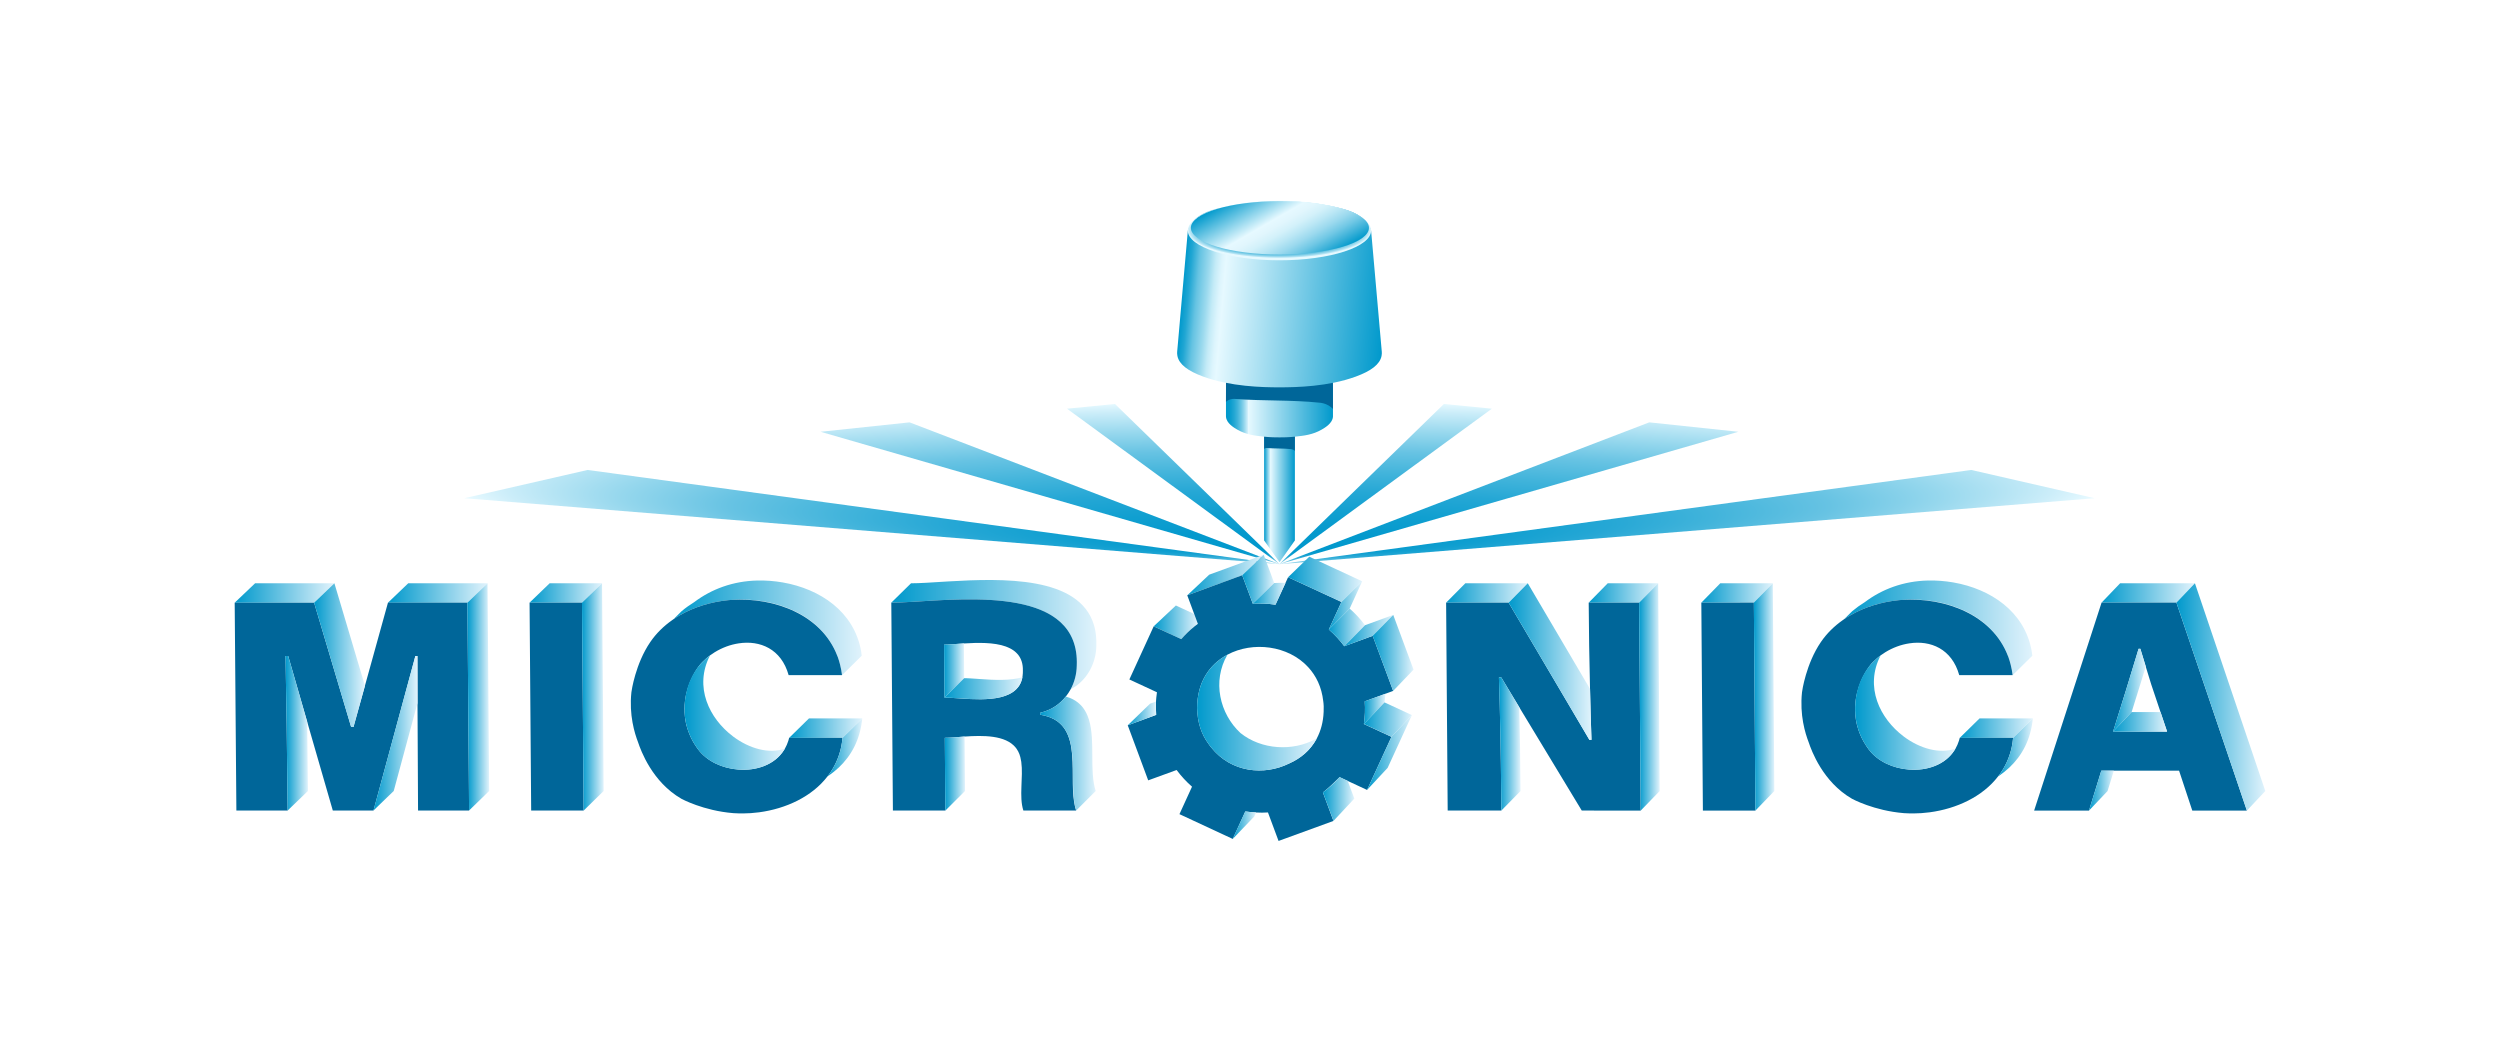
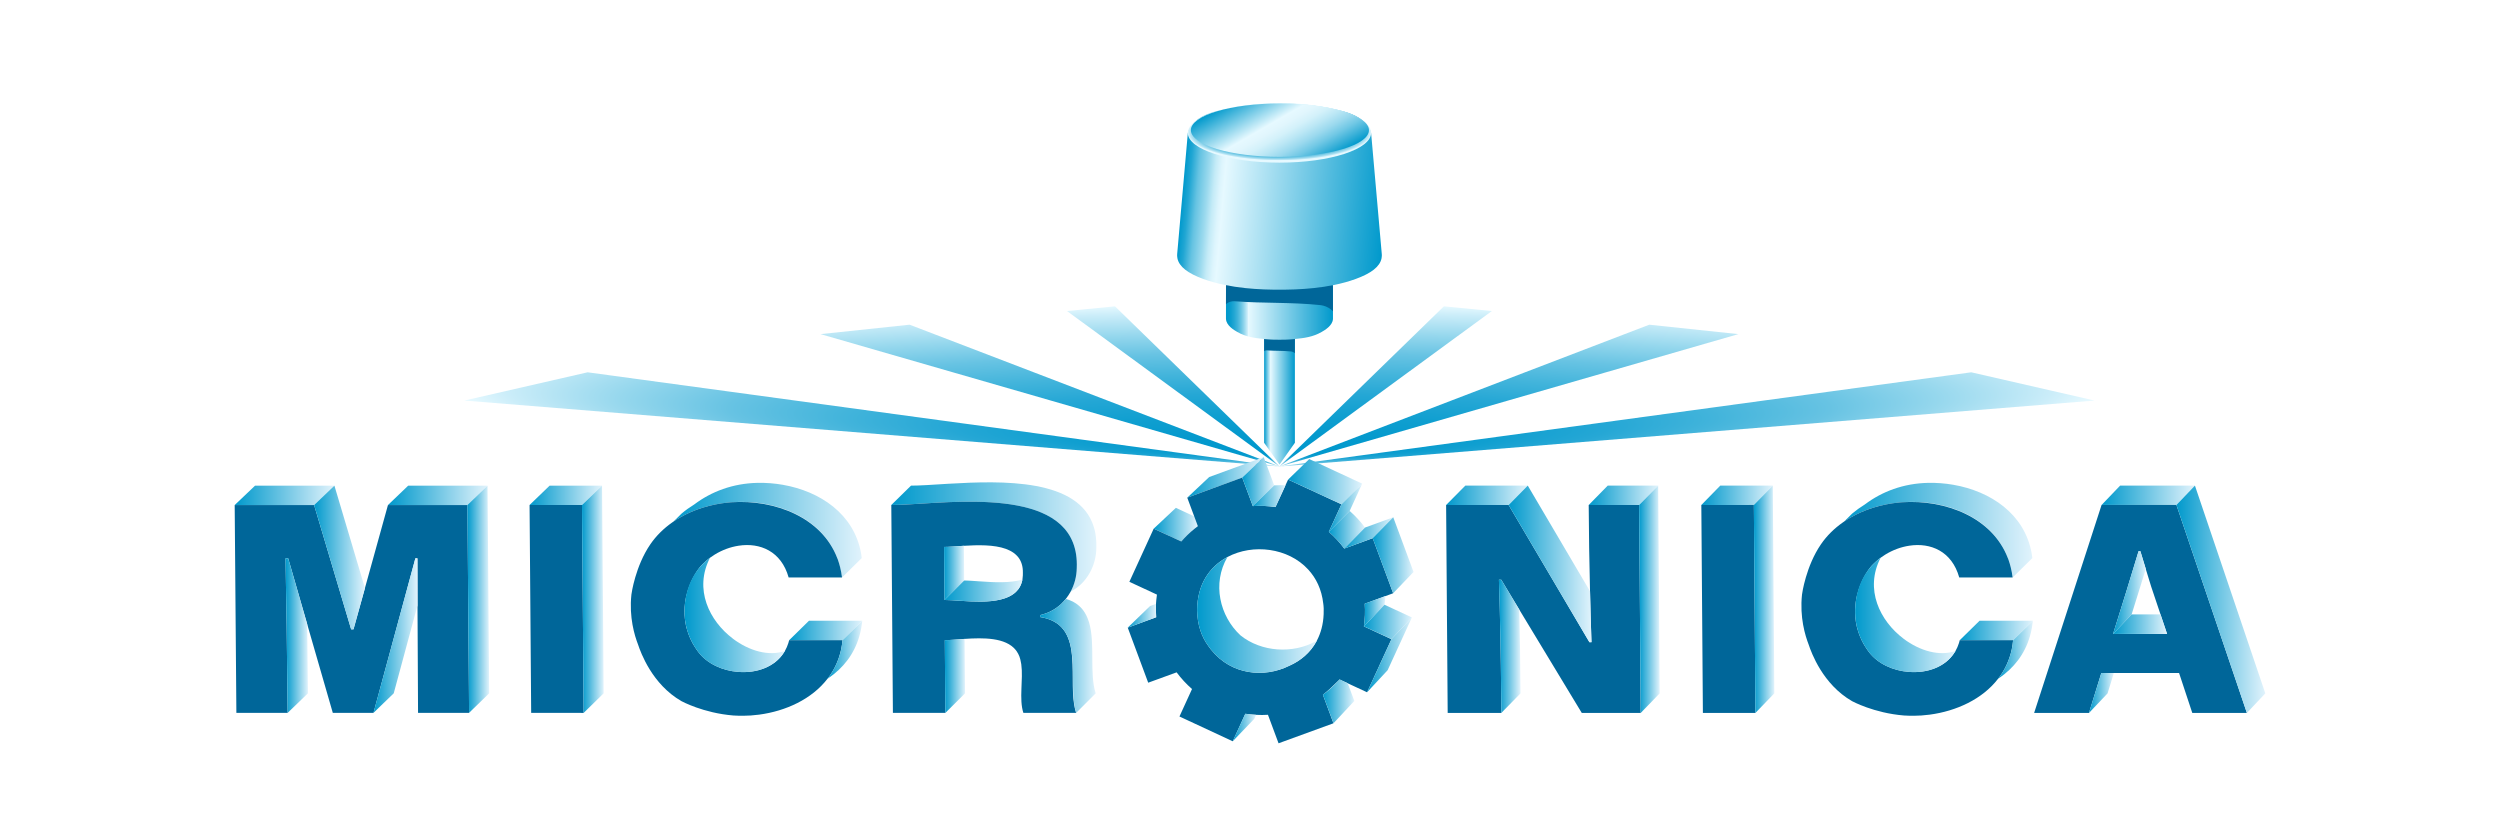
- <svg xmlns="http://www.w3.org/2000/svg" xmlns:xlink="http://www.w3.org/1999/xlink" id="color-logo" viewBox="0 0 1920 800">
+ <svg xmlns="http://www.w3.org/2000/svg" xmlns:xlink="http://www.w3.org/1999/xlink" id="color-logo" viewBox="0 75 1920 625">
  <defs>
    <style>.cls-1{fill:url(#linear-gradient-2);}.cls-2{fill:url(#linear-gradient-51);}.cls-3{fill:url(#linear-gradient-17);}.cls-4{fill:url(#linear-gradient-43);}.cls-5{fill:url(#linear-gradient-15);}.cls-6{fill:url(#linear-gradient-18);}.cls-7{fill:url(#linear-gradient-40);}.cls-8{fill:url(#linear-gradient-52);}.cls-9{fill:url(#linear-gradient-28);}.cls-10{fill:url(#linear-gradient-14);}.cls-11{fill:url(#linear-gradient-36);}.cls-12{fill:url(#linear-gradient-20);}.cls-13{fill:url(#linear-gradient-6);}.cls-14{fill:url(#linear-gradient-53);}.cls-15{fill:url(#linear-gradient-35);}.cls-16{fill:url(#linear-gradient-48);}.cls-17{fill:url(#linear-gradient-32);}.cls-18{fill:url(#linear-gradient-11);}.cls-19{fill:url(#linear-gradient-50);}.cls-20{fill:url(#linear-gradient-39);}.cls-21{fill:url(#linear-gradient-10);}.cls-22{fill:url(#radial-gradient);}.cls-23{fill:url(#linear-gradient-49);}.cls-24{fill:url(#linear-gradient-37);}.cls-25{fill:url(#linear-gradient-16);}.cls-26{fill:#069;}.cls-27{fill:url(#linear-gradient-31);}.cls-28{fill:url(#linear-gradient-41);}.cls-29{fill:url(#linear-gradient-21);}.cls-30{fill:url(#linear-gradient-25);}.cls-31{fill:url(#linear-gradient-5);}.cls-32{fill:url(#linear-gradient-45);}.cls-33{fill:url(#radial-gradient-2);}.cls-34{fill:url(#linear-gradient-34);}.cls-35{fill:url(#linear-gradient-7);}.cls-36{fill:url(#linear-gradient-24);}.cls-37{fill:url(#linear-gradient-9);}.cls-38{fill:url(#linear-gradient-22);}.cls-39{fill:url(#linear-gradient-42);}.cls-40{fill:url(#linear-gradient-3);}.cls-41{fill:url(#linear-gradient);}.cls-42{fill:url(#linear-gradient-27);}.cls-43{fill:url(#linear-gradient-33);}.cls-44{fill:url(#linear-gradient-38);}.cls-45{fill:url(#linear-gradient-29);}.cls-46{fill:url(#linear-gradient-30);}.cls-47{fill:url(#linear-gradient-23);}.cls-48{fill:url(#linear-gradient-19);}.cls-49{fill:url(#linear-gradient-4);}.cls-50{fill:url(#linear-gradient-8);}.cls-51{fill:url(#linear-gradient-44);}.cls-52{fill:url(#linear-gradient-47);}.cls-53{fill:url(#linear-gradient-46);}.cls-54{fill:url(#linear-gradient-12);}.cls-55{fill:url(#linear-gradient-13);}.cls-56{fill:url(#linear-gradient-26);}</style>
    <radialGradient id="radial-gradient" cx="982.6" cy="371.78" fx="982.6" fy="885.11" r="630.92" gradientTransform="translate(0 334.6) scale(1 .1)" gradientUnits="userSpaceOnUse">
      <stop offset="0" stop-color="#09c" />
      <stop offset="0" stop-color="#0098cd" />
      <stop offset=".13" stop-color="#0499cd" />
      <stop offset=".26" stop-color="#109fd0" />
      <stop offset=".4" stop-color="#25a7d5" />
      <stop offset=".53" stop-color="#42b4db" />
      <stop offset=".67" stop-color="#67c3e3" />
      <stop offset=".8" stop-color="#95d7ed" />
      <stop offset=".94" stop-color="#cbedf9" />
      <stop offset="1" stop-color="#e6f9ff" />
    </radialGradient>
    <linearGradient id="linear-gradient" x1="970.85" y1="383.55" x2="994.47" y2="383.55" gradientUnits="userSpaceOnUse">
      <stop offset="0" stop-color="#09c" />
      <stop offset=".21" stop-color="#e6f9ff" />
      <stop offset="1" stop-color="#09c" />
    </linearGradient>
    <linearGradient id="linear-gradient-2" x1="941.55" y1="315.12" x2="1023.72" y2="315.12" gradientUnits="userSpaceOnUse">
      <stop offset="0" stop-color="#09c" />
      <stop offset=".03" stop-color="#049acc" />
      <stop offset=".05" stop-color="#109fcf" />
      <stop offset=".08" stop-color="#25a8d4" />
      <stop offset=".11" stop-color="#42b4da" />
      <stop offset=".14" stop-color="#67c4e3" />
      <stop offset=".17" stop-color="#95d7ed" />
      <stop offset=".2" stop-color="#cbedf9" />
      <stop offset=".21" stop-color="#e6f9ff" />
      <stop offset="1" stop-color="#09c" />
    </linearGradient>
    <linearGradient id="linear-gradient-3" x1="908.48" y1="219.62" x2="1064.59" y2="233.28" gradientUnits="userSpaceOnUse">
      <stop offset="0" stop-color="#09c" />
      <stop offset=".03" stop-color="#20a6d3" />
      <stop offset=".07" stop-color="#65c3e2" />
      <stop offset=".12" stop-color="#9cdaee" />
      <stop offset=".15" stop-color="#c4ebf7" />
      <stop offset=".18" stop-color="#ddf5fd" />
      <stop offset=".2" stop-color="#e6f9ff" />
      <stop offset="1" stop-color="#09c" />
    </linearGradient>
    <radialGradient id="radial-gradient-2" cx="982.62" cy="177.05" fx="982.62" fy="177.05" r="70.78" gradientTransform="translate(0 123.94) scale(1 .3)" gradientUnits="userSpaceOnUse">
      <stop offset="0" stop-color="#069" />
      <stop offset=".14" stop-color="#07a" />
      <stop offset=".36" stop-color="#0090c3" />
      <stop offset=".5" stop-color="#09c" />
      <stop offset=".62" stop-color="#029acc" />
      <stop offset=".69" stop-color="#0a9dce" />
      <stop offset=".75" stop-color="#19a3d1" />
      <stop offset=".8" stop-color="#2dacd6" />
      <stop offset=".84" stop-color="#47b6db" />
      <stop offset=".89" stop-color="#68c4e3" />
      <stop offset=".93" stop-color="#8ed4eb" />
      <stop offset=".97" stop-color="#b9e6f5" />
      <stop offset="1" stop-color="#e6f9ff" />
    </radialGradient>
    <linearGradient id="linear-gradient-4" x1="963.7" y1="141.6" x2="1002.23" y2="208.34" gradientUnits="userSpaceOnUse">
      <stop offset="0" stop-color="#09c" />
      <stop offset=".4" stop-color="#e6f9ff" />
      <stop offset=".47" stop-color="#e1f6fd" />
      <stop offset=".55" stop-color="#d3f1fa" />
      <stop offset=".63" stop-color="#bbe7f5" />
      <stop offset=".72" stop-color="#9bd9ee" />
      <stop offset=".81" stop-color="#71c8e5" />
      <stop offset=".9" stop-color="#3eb2d9" />
      <stop offset="1" stop-color="#029acc" />
      <stop offset="1" stop-color="#09c" />
    </linearGradient>
    <linearGradient id="linear-gradient-5" x1="886.06" y1="477.92" x2="919.82" y2="477.92" gradientUnits="userSpaceOnUse">
      <stop offset="0" stop-color="#09c" />
      <stop offset="1" stop-color="#e1f3fc" />
    </linearGradient>
    <linearGradient id="linear-gradient-6" x1="911.84" y1="441.62" x2="970.54" y2="441.62" xlink:href="#linear-gradient-5" />
    <linearGradient id="linear-gradient-7" x1="866.13" y1="547.88" x2="887.95" y2="547.88" xlink:href="#linear-gradient-5" />
    <linearGradient id="linear-gradient-8" x1="946.77" y1="633.71" x2="964.74" y2="633.71" xlink:href="#linear-gradient-5" />
    <linearGradient id="linear-gradient-9" x1="954.04" y1="444.86" x2="978.61" y2="444.86" xlink:href="#linear-gradient-5" />
    <linearGradient id="linear-gradient-10" x1="962.18" y1="456.01" x2="987.27" y2="456.01" xlink:href="#linear-gradient-5" />
    <linearGradient id="linear-gradient-11" x1="1016.02" y1="613.61" x2="1040.14" y2="613.61" xlink:href="#linear-gradient-5" />
    <linearGradient id="linear-gradient-12" x1="989.27" y1="444.93" x2="1046.17" y2="444.93" xlink:href="#linear-gradient-5" />
    <linearGradient id="linear-gradient-13" x1="1020.55" y1="464.94" x2="1046.17" y2="464.94" xlink:href="#linear-gradient-5" />
    <linearGradient id="linear-gradient-14" x1="1020.55" y1="481.84" x2="1048.35" y2="481.84" xlink:href="#linear-gradient-5" />
    <linearGradient id="linear-gradient-15" x1="1032.41" y1="484.27" x2="1070.02" y2="484.27" xlink:href="#linear-gradient-5" />
    <linearGradient id="linear-gradient-16" x1="1054.23" y1="501.43" x2="1085.62" y2="501.43" xlink:href="#linear-gradient-5" />
    <linearGradient id="linear-gradient-17" x1="1047.49" y1="544.41" x2="1063.99" y2="544.41" xlink:href="#linear-gradient-5" />
    <linearGradient id="linear-gradient-18" x1="1047.49" y1="552.64" x2="1084.34" y2="552.64" xlink:href="#linear-gradient-5" />
    <linearGradient id="linear-gradient-19" x1="1049.94" y1="577.91" x2="1084.34" y2="577.91" xlink:href="#linear-gradient-5" />
    <linearGradient id="linear-gradient-20" x1="919.37" y1="547.27" x2="1011.35" y2="547.27" xlink:href="#linear-gradient-5" />
    <linearGradient id="linear-gradient-21" x1="180.24" y1="455.43" x2="256.82" y2="455.43" xlink:href="#linear-gradient-5" />
    <linearGradient id="linear-gradient-22" x1="297.95" y1="455.43" x2="374.43" y2="455.43" xlink:href="#linear-gradient-5" />
    <linearGradient id="linear-gradient-23" x1="219.28" y1="563.14" x2="236.51" y2="563.14" xlink:href="#linear-gradient-5" />
    <linearGradient id="linear-gradient-24" x1="241.23" y1="503.15" x2="280.28" y2="503.15" xlink:href="#linear-gradient-5" />
    <linearGradient id="linear-gradient-25" x1="286.84" y1="563.14" x2="320.65" y2="563.14" xlink:href="#linear-gradient-5" />
    <linearGradient id="linear-gradient-26" x1="358.98" y1="535.22" x2="375.7" y2="535.22" xlink:href="#linear-gradient-5" />
    <linearGradient id="linear-gradient-27" x1="406.71" y1="455.41" x2="462.37" y2="455.41" xlink:href="#linear-gradient-5" />
    <linearGradient id="linear-gradient-28" x1="446.98" y1="535.24" x2="463.63" y2="535.24" xlink:href="#linear-gradient-5" />
    <linearGradient id="linear-gradient-29" x1="517.36" y1="482.17" x2="661.84" y2="482.17" xlink:href="#linear-gradient-5" />
    <linearGradient id="linear-gradient-30" x1="606.05" y1="559.21" x2="662.22" y2="559.21" xlink:href="#linear-gradient-5" />
    <linearGradient id="linear-gradient-31" x1="525.72" y1="547.27" x2="602.83" y2="547.27" xlink:href="#linear-gradient-5" />
    <linearGradient id="linear-gradient-32" x1="635.55" y1="573.98" x2="662.22" y2="573.98" xlink:href="#linear-gradient-5" />
    <linearGradient id="linear-gradient-33" x1="684.52" y1="487.39" x2="842.01" y2="487.39" xlink:href="#linear-gradient-5" />
    <linearGradient id="linear-gradient-34" x1="725.62" y1="594.1" x2="741.17" y2="594.1" xlink:href="#linear-gradient-5" />
    <linearGradient id="linear-gradient-35" x1="798.89" y1="578.74" x2="841.52" y2="578.74" xlink:href="#linear-gradient-5" />
    <linearGradient id="linear-gradient-36" x1="725.07" y1="514.97" x2="740.49" y2="514.97" xlink:href="#linear-gradient-5" />
    <linearGradient id="linear-gradient-37" x1="725.38" y1="528.58" x2="785.18" y2="528.58" xlink:href="#linear-gradient-5" />
    <linearGradient id="linear-gradient-38" x1="1110.62" y1="455.39" x2="1173.32" y2="455.39" xlink:href="#linear-gradient-5" />
    <linearGradient id="linear-gradient-39" x1="1220.13" y1="455.39" x2="1273.49" y2="455.39" xlink:href="#linear-gradient-5" />
    <linearGradient id="linear-gradient-40" x1="1151.17" y1="571.36" x2="1167.78" y2="571.36" xlink:href="#linear-gradient-5" />
    <linearGradient id="linear-gradient-41" x1="1158.62" y1="508.08" x2="1222.25" y2="508.08" xlink:href="#linear-gradient-5" />
    <linearGradient id="linear-gradient-42" x1="1258.86" y1="535.24" x2="1274.66" y2="535.24" xlink:href="#linear-gradient-5" />
    <linearGradient id="linear-gradient-43" x1="1306.62" y1="455.39" x2="1361.5" y2="455.39" xlink:href="#linear-gradient-5" />
    <linearGradient id="linear-gradient-44" x1="1346.97" y1="535.24" x2="1362.69" y2="535.24" xlink:href="#linear-gradient-5" />
    <linearGradient id="linear-gradient-45" x1="1416.38" y1="482.17" x2="1560.86" y2="482.17" xlink:href="#linear-gradient-5" />
    <linearGradient id="linear-gradient-46" x1="1505.06" y1="559.21" x2="1561.24" y2="559.21" xlink:href="#linear-gradient-5" />
    <linearGradient id="linear-gradient-47" x1="1424.73" y1="547.27" x2="1501.85" y2="547.27" xlink:href="#linear-gradient-5" />
    <linearGradient id="linear-gradient-48" x1="1534.57" y1="573.98" x2="1561.24" y2="573.98" xlink:href="#linear-gradient-5" />
    <linearGradient id="linear-gradient-49" x1="1614.02" y1="455.37" x2="1685.71" y2="455.37" xlink:href="#linear-gradient-5" />
    <linearGradient id="linear-gradient-50" x1="1604.34" y1="607.21" x2="1623.45" y2="607.21" xlink:href="#linear-gradient-5" />
    <linearGradient id="linear-gradient-51" x1="1671.49" y1="535.24" x2="1739.76" y2="535.24" xlink:href="#linear-gradient-5" />
    <linearGradient id="linear-gradient-52" x1="1622.84" y1="530.08" x2="1647.97" y2="530.08" xlink:href="#linear-gradient-5" />
    <linearGradient id="linear-gradient-53" x1="1622.84" y1="554.37" x2="1664.31" y2="554.37" xlink:href="#linear-gradient-5" />
  </defs>
  <g id="micronica">
    <g id="LogoMark">
      <path class="cls-22" d="m982.67,433.29c208.65-16.89,417.3-33.77,625.95-50.66-31.57-7.24-63.14-14.47-94.71-21.71-177.07,24.11-354.13,48.22-531.2,72.33,117.45-33.88,234.89-67.77,352.33-101.65-22.8-2.41-45.6-4.82-68.4-7.24-94.64,36.28-189.28,72.55-283.92,108.83,54.34-39.77,108.68-79.55,163.02-119.32-12.28-1.2-24.55-2.41-36.83-3.62-42.1,40.99-84.21,81.97-126.31,122.96-42.1-40.99-84.21-81.98-126.31-122.96-12.28,1.2-24.55,2.41-36.83,3.62,54.34,39.77,108.68,79.55,163.02,119.32-94.64-36.28-189.28-72.55-283.92-108.83-22.8,2.41-45.6,4.82-68.4,7.24,117.45,33.88,234.89,67.76,352.33,101.65-177.07-24.11-354.13-48.22-531.2-72.33-31.57,7.24-63.14,14.47-94.71,21.71,208.65,16.89,417.3,33.77,625.95,50.66,0,0,0,0-.01.01.03,0,.05,0,.08,0,.03,0,.05,0,.08,0,0,0,0,0-.01-.01Z" />
      <path class="cls-41" d="m994.47,335.38c-3.78-.01-7.55-.03-11.33-.04h0c-.16,0-.32,0-.48,0s-.32,0-.48,0h0c-3.78.02-7.55.03-11.33.04v79.68c3.94,5.57,7.87,11.13,11.81,16.7,3.94-5.57,7.87-11.13,11.81-16.7v-79.68Z" />
      <path class="cls-26" d="m970.83,333.36c.03,1.86.05,3.75.05,5.67,0,1.92-.01,3.82-.04,5.7.05-.04.14-.11.24-.18,0,0,.17-.12.34-.21.65-.33,1.3-.27,1.49-.25,6.19.48,12.42.18,18.59.83.33.04,1.15.13,2.01.63.43.25.74.53.94.74-.02-2.15-.02-4.31-.02-6.5,0-2.19.02-4.37.05-6.52-7.89.04-15.78.07-23.66.11Z" />
      <path class="cls-1" d="m1023.7,294.31c-13.69,0-27.38,0-41.07,0-13.69,0-27.38,0-41.07,0,0,8.42,0,16.85-.02,25.27,0,.12,0,.3.02.52.37,4.97,6.02,8.31,8.68,9.84,6.81,3.91,13.39,4.67,20.56,5.42,4.83.5,8.87.58,11.83.55,2.95.03,7-.04,11.83-.55,7.17-.75,13.76-1.51,20.56-5.42,2.66-1.53,8.31-4.88,8.68-9.84.02-.22.02-.4.02-.52,0-8.42,0-16.85-.02-25.27Z" />
      <path class="cls-26" d="m941.59,292.85c-.02,5.26-.03,10.52-.05,15.78.34-.32,1-.88,1.94-1.36,2.28-1.16,4.53-.93,5.18-.88,21.56,1.65,43.3.63,64.81,2.88,1.15.12,4.01.41,7.01,2.2,1.47.88,2.54,1.87,3.23,2.6-.02-7.15-.03-14.31-.05-21.46-27.36.08-54.71.16-82.07.25Z" />
      <path class="cls-40" d="m1061.21,270.15c-2.73-31.02-5.47-62.05-8.2-93.07-.27-.84-.73-2.04-1.46-3.39-4.76-8.78-14.9-11.95-22.08-13.78-20.88-5.31-41.15-5.45-46.82-5.45s-25.95.13-46.84,5.45c-7.18,1.83-17.33,5-22.08,13.78-.73,1.35-1.19,2.56-1.46,3.39-2.73,31.02-5.47,62.05-8.2,93.07-.06.77-.07,1.9.19,3.22,1.27,6.46,8.08,11.56,19.84,15.87,20.97,7.67,45.29,8.24,58.56,8.24s37.57-.58,58.53-8.24c11.76-4.3,18.58-9.41,19.84-15.87.26-1.32.25-2.45.19-3.22Z" />
      <ellipse class="cls-33" cx="982.62" cy="177.05" rx="70.39" ry="22.86" />
      <ellipse class="cls-49" cx="982.97" cy="174.97" rx="68.38" ry="20.51" />
    </g>
    <g id="LogoType">
      <path class="cls-31" d="m919.82,478.69c-.79.75-1.55,1.47-2.3,2.26-.07.08-.15.15-.22.19l-.04.04c-3.62,2.9-6.97,6.14-10.02,9.65l-13.19-6.1-7.99-3.73,17.03-15.98,14.09,6.56,2.64,7.12Z" />
      <polygon class="cls-13" points="970.54 426.05 954.04 441.77 931.84 449.87 911.84 457.18 928.68 441.35 970.54 426.05" />
      <path class="cls-26" d="m1048.13,538.61l15.86-5.8,5.95-2.19-3.47-9.34-12.25-32.97-21.82,7.99c-3.5-4.71-7.46-9.01-11.87-12.85l9.68-21.14-33.54-15.56-7.42-3.43-2,4.37-7.69,16.73c-5.76-.87-11.61-1.13-17.41-.75l-8.14-21.89-22.19,8.1-20.01,7.31,5.35,14.39,2.64,7.12.04.11.04.04.08.23c-.75.53-1.43,1.05-2.15,1.66l-.04.04s-.04.04-.04.04c-.08.08-.15.11-.23.15-.07.08-.15.15-.22.19l-.04.04c-3.62,2.9-6.97,6.14-10.02,9.65l-13.19-6.1-7.99-3.73-18.69,40.81,21.18,9.83c-.19,1.36-.38,2.71-.49,4.11-.11.94-.19,1.92-.23,2.9v.23c-.08,1.36-.11,2.75-.11,4.11,0,2,.08,4.03.23,6.03l-1.32.49-20.5,7.5,15.71,42.28,21.82-7.95c3.47,4.67,7.46,9,11.83,12.81l-9.65,21.1,40.92,19.03,9.38-20.54.26-.56c1.02.15,2.03.3,3.05.38.75.11,1.54.19,2.3.23.91.08,1.85.15,2.75.19h.23c3.01.19,6.07.15,9.08-.04l8.14,21.89,42.16-15.37-3.69-9.95-4.41-11.94c4.26-3.43,8.25-7.16,12.1-11.04.08-.07.11-.11.19-.19.15-.19.3-.38.45-.53h.04l3.2,1.51,3.05,1.39v.04h.04l14.85,6.9,9.19-19.97v-.04l9.53-20.76-21.18-9.83c.83-5.77,1.06-11.61.64-17.41Zm-31.58,8.14c-.3,7.8-2.19,14.54-5.2,20.27-.11.19-.23.38-.3.53-4.71,8.63-12.06,14.81-20.57,18.61-.11.04-.23.08-.34.15-19.22,9.53-44.46,7.12-59.91-12.21-.11-.15-.26-.3-.38-.45-.3-.42-.64-.83-.94-1.24-.3-.38-.57-.79-.83-1.17-5.31-7.2-8.52-16.32-8.7-27.47,0-19.97,9.65-33.54,22.87-40.73,0-.04.04-.04.07-.08.04,0,.08,0,.11-.04.08-.04.11-.08.19-.11h.04l.04-.04c19.52-10.4,46.61-7.12,61.95,9.57,6.14,6.63,10.4,15.34,11.61,26.19.08.53.15,1.06.19,1.58.08.75.11,1.51.15,2.26.04,1.47.04,2.94-.04,4.37Z" />
      <path class="cls-35" d="m887.95,549.01l-1.32.49-20.5,7.5,17.14-16.58,4.56-1.66v.11c-.08,1.36-.11,2.75-.11,4.11,0,2,.08,4.03.23,6.03Z" />
      <path class="cls-50" d="m964.74,623.95l-1.43,3.09-16.54,17.22,9.38-20.54.26-.56c1.02.15,2.03.3,3.05.38.75.11,1.54.19,2.3.23.91.08,1.85.15,2.75.19h.23Z" />
      <polygon class="cls-37" points="978.61 447.76 962.18 463.66 954.04 441.77 970.54 426.05 978.61 447.76" />
      <path class="cls-21" d="m987.27,447.68l-7.69,16.73c-5.76-.87-11.61-1.13-17.41-.75l16.43-15.9c1.69-.11,3.39-.15,5.09-.15,1.17,0,2.41.04,3.58.08Z" />
      <path class="cls-18" d="m1040.14,613.33l-16.01,17.11-3.69-9.95-4.41-11.94c4.37-3.24,8.44-6.93,12.1-11.04.08-.07.11-.11.19-.19.15-.15.34-.34.49-.53l3.2,1.51,3.05,1.43,5.09,13.6Z" />
      <polygon class="cls-54" points="1046.17 446.44 1030.23 462.3 996.69 446.74 989.27 443.31 1005.51 427.56 1046.17 446.44" />
      <polygon class="cls-55" points="1046.17 446.44 1036.56 467.39 1020.55 483.44 1030.23 462.3 1046.17 446.44" />
      <path class="cls-10" d="m1048.35,480.16l-15.94,16.13c-3.5-4.71-7.46-9.01-11.87-12.85l16.01-16.05c4.37,3.84,8.33,8.1,11.79,12.77Z" />
      <polygon class="cls-5" points="1070.02 472.25 1054.23 488.3 1032.41 496.29 1048.35 480.16 1070.02 472.25" />
      <polygon class="cls-25" points="1085.62 514.27 1069.94 530.62 1066.48 521.27 1054.23 488.3 1070.02 472.25 1085.62 514.27" />
      <path class="cls-3" d="m1063.99,532.8c-.04,1.13-.15,2.22-.26,3.32-.11,1.13-.23,2.22-.41,3.32l-15.83,16.58c.83-5.77,1.06-11.61.64-17.41l15.86-5.8Z" />
      <polygon class="cls-6" points="1084.34 549.2 1068.66 565.85 1047.49 556.02 1063.31 539.44 1084.34 549.2" />
      <polygon class="cls-48" points="1084.34 549.2 1065.72 589.7 1049.94 606.62 1059.13 586.65 1059.13 586.61 1068.66 565.85 1084.34 549.2" />
      <path class="cls-12" d="m1011.35,567.02c-.11.19-.23.38-.3.53-4.71,8.63-12.06,14.81-20.57,18.61-.11.04-.23.08-.34.15-19.22,9.53-44.46,7.12-59.91-12.21-.11-.15-.26-.3-.38-.45-.3-.42-.64-.83-.94-1.24-.3-.38-.57-.79-.83-1.17-5.31-7.2-8.52-16.32-8.7-27.47,0-19.97,9.65-33.54,22.87-40.73t-.04.08c.08-.08.15-.11.23-.19.08-.04.11-.08.19-.11h.04c-11.87,20.27-5.95,45.41,10.06,60.18,15.94,12.77,40.13,14.32,57.73,4.52.3-.15.6-.3.91-.49Z" />
      <polygon class="cls-29" points="256.82 447.97 241.23 462.88 180.24 462.88 195.9 447.97 256.82 447.97" />
      <polygon class="cls-38" points="374.43 447.97 358.98 462.88 297.95 462.88 313.51 447.97 374.43 447.97" />
      <path class="cls-26" d="m360.24,622.47h-39.18c-.2-27.49-.34-54.98-.41-82.5-.03-12.03-.07-24.1-.07-36.17h-1.57l-28.1,103.66-4.07,15.01h-31.25l-19.66-68.07-14.6-50.6h-2.05c.65,34.57,1.16,69.1,1.47,103.66.07,4.99.14,10.02.17,15.01h-39.38l-1.3-159.59h60.99l28.44,95.45h1.81l.65-2.39,8.14-29.27,17.68-63.8h61.03l1.16,144.58.1,15.01Z" />
      <path class="cls-47" d="m236.51,607.46l-15.59,15.01c-.03-4.99-.1-10.02-.17-15.01-.31-34.57-.82-69.1-1.47-103.66h2.05l14.6,50.6c.24,17.68.44,35.35.58,53.06Z" />
      <path class="cls-36" d="m280.28,526.67c-2.93,10.55-5.86,21.11-8.79,31.66h-1.81l-28.44-95.45,15.59-14.91,23.45,78.7Z" />
      <path class="cls-30" d="m320.65,539.97l-18.26,67.49-15.56,15.01,4.07-15.01,28.1-103.66h1.57c0,12.07.03,24.14.07,36.17Z" />
      <polygon class="cls-56" points="375.7 607.46 360.24 622.47 360.14 607.46 358.98 462.88 374.43 447.97 375.7 607.46" />
      <polygon class="cls-42" points="462.37 447.97 446.98 462.84 406.71 462.84 422.12 447.97 462.37 447.97" />
      <path class="cls-26" d="m448.25,622.51c-13.44,0-26.87-.04-40.31-.04l-1.23-159.63h40.27l1.16,144.62.1,15.04Z" />
      <polygon class="cls-9" points="463.63 607.46 448.25 622.51 448.14 607.46 446.98 462.84 462.37 447.97 463.63 607.46" />
      <path class="cls-45" d="m661.84,503.59l-15.18,14.94c-.34-2.74-.82-5.37-1.47-7.93-.44-1.98-1.02-3.9-1.71-5.74-.07-.21-.14-.41-.24-.62-.04-.24-.1-.44-.21-.65-11.86-31.25-47.39-45.44-81.37-42.84-.82.07-1.61.14-2.39.2-13.26,1.33-26.19,5.2-37.3,11.66-1.57.89-3.11,1.85-4.62,2.87.45-.41.85-.82,1.27-1.26,1.57-1.57,3.18-3.18,4.82-4.79,3.04-2.56,6.29-4.89,9.74-7.01,13.23-9.98,29.78-16.17,48.51-16.58,6.46-.14,13.03.34,19.45,1.47,28.58,4.96,54.74,22.32,60.17,52.62.17,1.2.38,2.43.51,3.66Z" />
      <polygon class="cls-46" points="662.22 551.73 647.04 566.7 606.05 566.7 621.3 551.73 662.22 551.73" />
      <path class="cls-26" d="m647.04,566.7c-.24,2.46-.58,4.85-1.06,7.14-1.78,8.14-5.13,15.32-9.71,21.47-.21.31-.44.62-.72.92-12.03,15.69-32,24.86-52.55,27.62-2.15.27-4.31.51-6.46.65-.31,0-.61.03-.96.03-2.84.17-5.64.21-8.48.14-1.3,0-2.6-.07-3.86-.17-23.18-1.88-39.86-11.01-39.86-11.01-22.53-12.92-31.32-37.37-33.3-43.32-2.77-7.14-7.01-21.03-5.16-38.53.1-.92,3.04-21.81,14.53-38.6,4.51-6.6,10.26-12.2,16.79-16.79.38-.27.75-.55,1.13-.79,1.51-1.02,3.04-1.98,4.62-2.87,11.11-6.46,24.04-10.33,37.3-11.66.79-.07,1.57-.14,2.39-.2,33.78-2.22,69.4,11.83,81.3,42.84.1.21.17.41.27.65.1.21.17.41.24.62.65,1.85,1.23,3.76,1.71,5.74.65,2.56,1.13,5.2,1.47,7.93h-40.99c-5.67-20.27-22.09-26.91-38.36-24.41-6.39.96-12.75,3.32-18.46,6.84-1.23.75-2.39,1.54-3.55,2.39,0,0,0,.03-.04.03-1.27.92-2.36,1.81-3.32,2.7-.75.68-1.57,1.44-2.36,2.22-.48.48-.89.89-1.23,1.27-.21.24-.41.44-.58.68-2.87,3.42-9.71,13.54-11.62,27.25-.04.31-.07.58-.1.89-.48,3.73-.55,7.73-.07,11.9.2,1.78.44,3.38.75,4.79.24,1.13.55,2.5,1.06,4.03.85,2.94,2.22,6.5,4.38,10.39.07.1.14.21.21.34.34.58.68,1.2,1.09,1.81.38.65.79,1.3,1.27,1.95.41.65.89,1.33,1.4,1.98,6.87,9.2,18.77,14.56,30.87,15.45,13.85,1.09,27.97-3.62,35.11-15.01.31-.38.51-.75.72-1.13,1.06-1.85,1.91-3.83,2.6-5.98.24-.72.44-1.47.62-2.22h40.99Z" />
      <path class="cls-27" d="m602.83,574.9c-.2.38-.41.75-.72,1.13-7.14,11.39-21.26,16.1-35.11,15.01-12.1-.89-24-6.26-30.87-15.45-3.97-5.31-6.33-10.46-7.77-14.67,0,0-.99-2.9-1.62-5.82-2.19-10.18-1.93-30.6,11.61-45.52,1.46-1.61,3.73-3.88,6.94-6.22-12.51,24.21-.51,48.48,17.54,62.09.03.04.07.04.1.1,12.48,9.4,27.83,13.71,39.9,9.37Z" />
      <path class="cls-17" d="m662.22,551.73c-.07.75-.14,1.5-.24,2.26-.17,1.16-.34,2.29-.55,3.42-.38,2.05-.82,4.07-1.4,5.98,0,.07,0,.14-.04.17-3.97,13.91-12.55,24.65-23.69,32.21-.24.17-.48.34-.75.48.27-.31.51-.62.72-.92,4.58-6.15,7.93-13.33,9.71-21.47.48-2.29.82-4.68,1.06-7.14l15.18-14.97Z" />
      <path class="cls-43" d="m842,494.57c0,.58,0,1.16-.03,1.74l-.07,1.71c0,.17,0,.38-.04.55-.03.62-.1,1.27-.17,1.88-.27,2.02-.65,3.97-1.2,5.88-1.57,5.57-4.31,10.67-8,14.94l-1.03,1.13c-.38.38-.72.75-1.09,1.1-.38.38-.75.72-1.13,1.06-.41.34-.79.65-1.2.99-.38.31-.75.61-1.13.89-.44.34-.92.65-1.4.96-.38.27-.79.55-1.2.78-.65.41-1.37.82-2.05,1.16,2.94-5.44,4.58-11.66,4.68-18.12,2.46-59.97-81.71-51.62-127.18-48.96-5.81.34-10.97.58-15.25.58l15.15-14.87c3.42,0,7.42-.17,11.86-.41,5.09-.27,10.8-.68,16.89-1.03,41.47-2.43,100.48-4.17,111.73,33.44.92,3.01,1.5,6.29,1.71,9.81.14,1.54.17,3.15.14,4.79Z" />
      <path class="cls-26" d="m820.25,564.8c-.27-.75-.62-1.54-1.03-2.26-.34-.72-.75-1.44-1.16-2.09t-.03-.04c-1.68-2.67-3.83-4.99-6.6-6.87-.14-.1-.27-.21-.44-.27-1.3-.85-2.77-1.61-4.38-2.26-.17-.1-.38-.17-.55-.21-.34-.14-.68-.27-1.03-.38-1.88-.65-3.9-1.16-6.15-1.5v-1.54c.72-.17,1.44-.34,2.15-.58,7.14-2.09,13.09-6.29,17.47-11.83h.04c1.37-1.74,2.63-3.62,3.73-5.61h-.07s.04,0,.07-.03c2.94-5.44,4.58-11.66,4.68-18.12,2.46-59.97-81.71-51.62-127.18-48.96-5.81.34-10.97.58-15.25.58l1.23,159.66h40.31l-.14-15.04-.31-40.82c3.93,0,9.3-.55,15.21-.96,14.19-.96,31.45-1.2,39.28,8.55.24.31.48.62.68.92.44.65.85,1.3,1.2,1.98.72,1.37,1.27,2.84,1.64,4.38.31,1.16.55,2.39.72,3.62,1.64,11.73-1.88,26.7,1.61,37.37h40.51c-1.47-4.48-2.09-9.61-2.39-15.04-.68-14.33,1.03-30.74-3.83-42.67Zm-34.87-45.95c-.03.41-.1.82-.17,1.2v.07c-.04.17-.07.34-.1.51-.07.38-.17.75-.27,1.1-.62,2.26-1.57,4.21-2.84,5.88-.51.65-1.06,1.3-1.68,1.88-12.07,11.76-41.74,6.29-54.94,6.29l-.31-40.72c3.76,0,9.16-.51,15.21-.89,10.56-.65,23.11-.96,32.31,2.39,1.06.38,2.09.85,3.04,1.33.96.48,1.88,1.03,2.74,1.64.31.24.65.48.99.75.31.27.61.55.92.82.31.27.58.58.85.85.27.31.55.62.82.92,2.36,3.01,3.73,6.94,3.62,12.1.03,1.37-.03,2.63-.21,3.86Z" />
      <path class="cls-34" d="m741.17,607.46l-15.11,15.04-.14-15.04-.31-40.82c3.93,0,9.3-.55,15.21-.96l.34,41.78Z" />
      <path class="cls-15" d="m841.52,607.46l-15.04,15.04c-1.37-4.48-1.91-9.61-2.19-15.04-.65-14.33.89-30.74-4.03-42.67-.27-.75-.62-1.54-1.03-2.26-.34-.72-.75-1.44-1.16-2.09t-.03-.04c-1.68-2.67-3.83-4.99-6.6-6.87-.14-.1-.27-.21-.44-.27-1.33-.89-2.77-1.64-4.38-2.26-.17-.1-.38-.17-.55-.21-.34-.14-.68-.27-1.03-.38-1.88-.65-3.9-1.16-6.15-1.5v-1.54c2.47-.56,5.72-1.58,9.21-3.52,5.16-2.87,8.51-6.47,10.42-8.89h.04c2.02.55,3.86,1.3,5.5,2.12.79.44,1.54.89,2.22,1.33,1.1.72,2.05,1.51,2.97,2.36.89.82,1.71,1.71,2.46,2.67,0,.04.03.04.03.04.48.65.92,1.3,1.33,1.95l.03.03c.41.68.82,1.37,1.16,2.09.38.72.72,1.5,1.02,2.26.41,1.03.79,2.09,1.13,3.18,4.85,16.34.14,39.32,5.09,54.46Z" />
      <path class="cls-11" d="m740.49,520.83l-15.11,14.94-.31-40.72c3.76,0,9.16-.51,15.21-.89l.21,26.67Z" />
      <path class="cls-24" d="m785.18,520.11c-.03.17-.03.34-.07.51-.07.38-.17.75-.27,1.1-.62,2.26-1.57,4.21-2.84,5.88-.51.65-1.06,1.3-1.68,1.88-12.07,11.76-41.74,6.29-54.94,6.29l15.11-14.94c.82,0,1.71.04,2.63.07.85.04,1.74.07,2.67.14,1.2.07,2.46.14,3.8.24.75.07,1.54.1,2.32.17.41.03.79.07,1.2.07,10.19.75,22.53,1.4,32.07-1.4Z" />
      <polygon class="cls-44" points="1173.32 447.94 1158.62 462.84 1110.62 462.84 1125.39 447.94 1173.32 447.94" />
      <polygon class="cls-20" points="1273.49 447.94 1258.86 462.84 1220.13 462.84 1234.76 447.94 1273.49 447.94" />
      <path class="cls-26" d="m1260.06,622.54c-15.11,0-30.19,0-45.27-.03l-47.93-79.25-13.91-23.04h-1.78c.96,29.13,1.47,58.19,1.74,87.28.07,4.99.1,10.02.14,15.01h-41.23l-1.2-159.66h48l62.05,105.37h1.57c-.04-.51-.04-1.06-.04-1.57-.44-12.51-.79-25.03-1.06-37.54-.55-22.09-.89-44.14-1.02-66.26h38.74l1.09,144.65.1,15.04Z" />
      <path class="cls-7" d="m1167.78,607.5l-14.74,15.01c-.03-4.99-.07-10.02-.14-15.01-.27-29.09-.79-58.15-1.74-87.28h1.78l13.91,23.04c.48,21.4.75,42.8.92,64.24Z" />
      <path class="cls-28" d="m1222.25,568.22h-1.57l-62.05-105.37,14.7-14.91,47.83,81.17c.14,6.23.29,12.48.47,18.77.19,6.82.4,13.6.63,20.34Z" />
      <polygon class="cls-39" points="1274.66 607.5 1260.06 622.54 1259.96 607.5 1258.86 462.84 1273.49 447.94 1274.66 607.5" />
      <polygon class="cls-4" points="1361.5 447.94 1346.97 462.81 1321.29 462.84 1306.62 462.84 1321.19 447.94 1361.5 447.94" />
      <polygon class="cls-26" points="1348.16 622.54 1307.82 622.54 1306.62 462.84 1321.29 462.84 1346.97 462.81 1348.06 607.5 1348.16 622.54" />
      <polygon class="cls-51" points="1362.69 607.5 1348.16 622.54 1348.06 607.5 1346.97 462.81 1361.5 447.94 1362.69 607.5" />
      <path class="cls-32" d="m1560.86,503.59l-15.18,14.94c-.34-2.74-.82-5.37-1.47-7.93-.44-1.98-1.02-3.9-1.71-5.74-.07-.21-.14-.41-.24-.62-.04-.24-.1-.44-.21-.65-11.86-31.25-47.39-45.44-81.37-42.84-.82.07-1.61.14-2.39.2-13.26,1.33-26.19,5.2-37.3,11.66-1.57.89-3.11,1.85-4.62,2.87.45-.41.85-.82,1.27-1.26,1.57-1.57,3.18-3.18,4.82-4.79,3.04-2.56,6.29-4.89,9.74-7.01,13.23-9.98,29.78-16.17,48.51-16.58,6.46-.14,13.03.34,19.45,1.47,28.58,4.96,54.74,22.32,60.17,52.62.17,1.2.38,2.43.51,3.66Z" />
      <polygon class="cls-53" points="1561.24 551.73 1546.06 566.7 1505.06 566.7 1520.31 551.73 1561.24 551.73" />
      <path class="cls-26" d="m1546.06,566.7c-.24,2.46-.58,4.85-1.06,7.14-1.78,8.14-5.13,15.32-9.71,21.47-.21.31-.44.62-.72.92-12.03,15.69-32,24.86-52.55,27.62-2.15.27-4.31.51-6.46.65-.31,0-.61.03-.96.03-2.84.17-5.64.21-8.48.14-1.3,0-2.6-.07-3.86-.17-23.18-1.88-39.86-11.01-39.86-11.01-22.53-12.92-31.32-37.37-33.3-43.32-2.77-7.14-7.01-21.03-5.16-38.53.1-.92,3.04-21.81,14.53-38.6,4.51-6.6,10.26-12.2,16.79-16.79.38-.27.75-.55,1.13-.79,1.51-1.02,3.04-1.98,4.62-2.87,11.11-6.46,24.04-10.33,37.3-11.66.79-.07,1.57-.14,2.39-.2,33.78-2.22,69.4,11.83,81.3,42.84.1.21.17.41.27.65.1.21.17.41.24.62.65,1.85,1.23,3.76,1.71,5.74.65,2.56,1.13,5.2,1.47,7.93h-40.99c-5.67-20.27-22.09-26.91-38.36-24.41-6.39.96-12.75,3.32-18.46,6.84-1.23.75-2.39,1.54-3.55,2.39,0,0,0,.03-.04.03-1.27.92-2.36,1.81-3.32,2.7-.75.68-1.57,1.44-2.36,2.22-.48.48-.89.89-1.23,1.27-.21.24-.41.44-.58.68-2.87,3.42-9.71,13.54-11.62,27.25-.04.31-.07.58-.1.89-.48,3.73-.55,7.73-.07,11.9.2,1.78.44,3.38.75,4.79.24,1.13.55,2.5,1.06,4.03.85,2.94,2.22,6.5,4.38,10.39.07.1.14.21.21.34.34.58.68,1.2,1.09,1.81.38.65.79,1.3,1.27,1.95.41.65.89,1.33,1.4,1.98,6.87,9.2,18.77,14.56,30.87,15.45,13.85,1.09,27.97-3.62,35.11-15.01.31-.38.51-.75.72-1.13,1.06-1.85,1.91-3.83,2.6-5.98.24-.72.44-1.47.62-2.22h40.99Z" />
      <path class="cls-52" d="m1501.85,574.9c-.2.38-.41.75-.72,1.13-7.14,11.39-21.26,16.1-35.11,15.01-12.1-.89-24-6.26-30.87-15.45-3.97-5.31-6.33-10.46-7.77-14.67,0,0-.99-2.9-1.62-5.82-2.19-10.18-1.93-30.6,11.61-45.52,1.46-1.61,3.73-3.88,6.94-6.22-12.51,24.21-.51,48.48,17.54,62.09.03.04.07.04.1.1,12.48,9.4,27.83,13.71,39.9,9.37Z" />
      <path class="cls-16" d="m1561.24,551.73c-.07.75-.14,1.5-.24,2.26-.17,1.16-.34,2.29-.55,3.42-.38,2.05-.82,4.07-1.4,5.98,0,.07,0,.14-.04.17-3.97,13.91-12.55,24.65-23.69,32.21-.24.17-.48.34-.75.48.27-.31.51-.62.72-.92,4.58-6.15,7.93-13.33,9.71-21.47.48-2.29.82-4.68,1.06-7.14l15.18-14.97Z" />
      <polygon class="cls-23" points="1685.71 447.94 1671.49 462.81 1614.02 462.81 1628.27 447.94 1685.71 447.94" />
      <path class="cls-26" d="m1720.51,607.5l-49.03-144.69h-57.47l-51.8,159.73h42.12l4.65-15.04,4.82-15.62h59.73l10.15,30.67h41.92l-5.09-15.04Zm-97.68-45.64c6.67-21.16,13.23-42.29,19.59-63.56h1.37l4.17,13.68v.04l4.14,13.47,7.18,21.4,5.03,14.97h-41.47Z" />
      <polygon class="cls-19" points="1623.45 591.87 1618.63 607.5 1604.34 622.54 1608.99 607.5 1613.81 591.87 1623.45 591.87" />
      <polygon class="cls-2" points="1739.76 607.5 1725.61 622.54 1720.51 607.5 1671.49 462.81 1685.71 447.94 1739.76 607.5" />
      <path class="cls-8" d="m1647.97,511.97v.04c-3.56,11.62-7.22,23.25-10.87,34.87l-14.26,14.97c6.67-21.16,13.23-42.29,19.59-63.56h1.37l4.17,13.68Z" />
      <polygon class="cls-14" points="1664.31 561.85 1622.84 561.85 1637.09 546.88 1659.28 546.88 1664.31 561.85" />
    </g>
  </g>
</svg>
